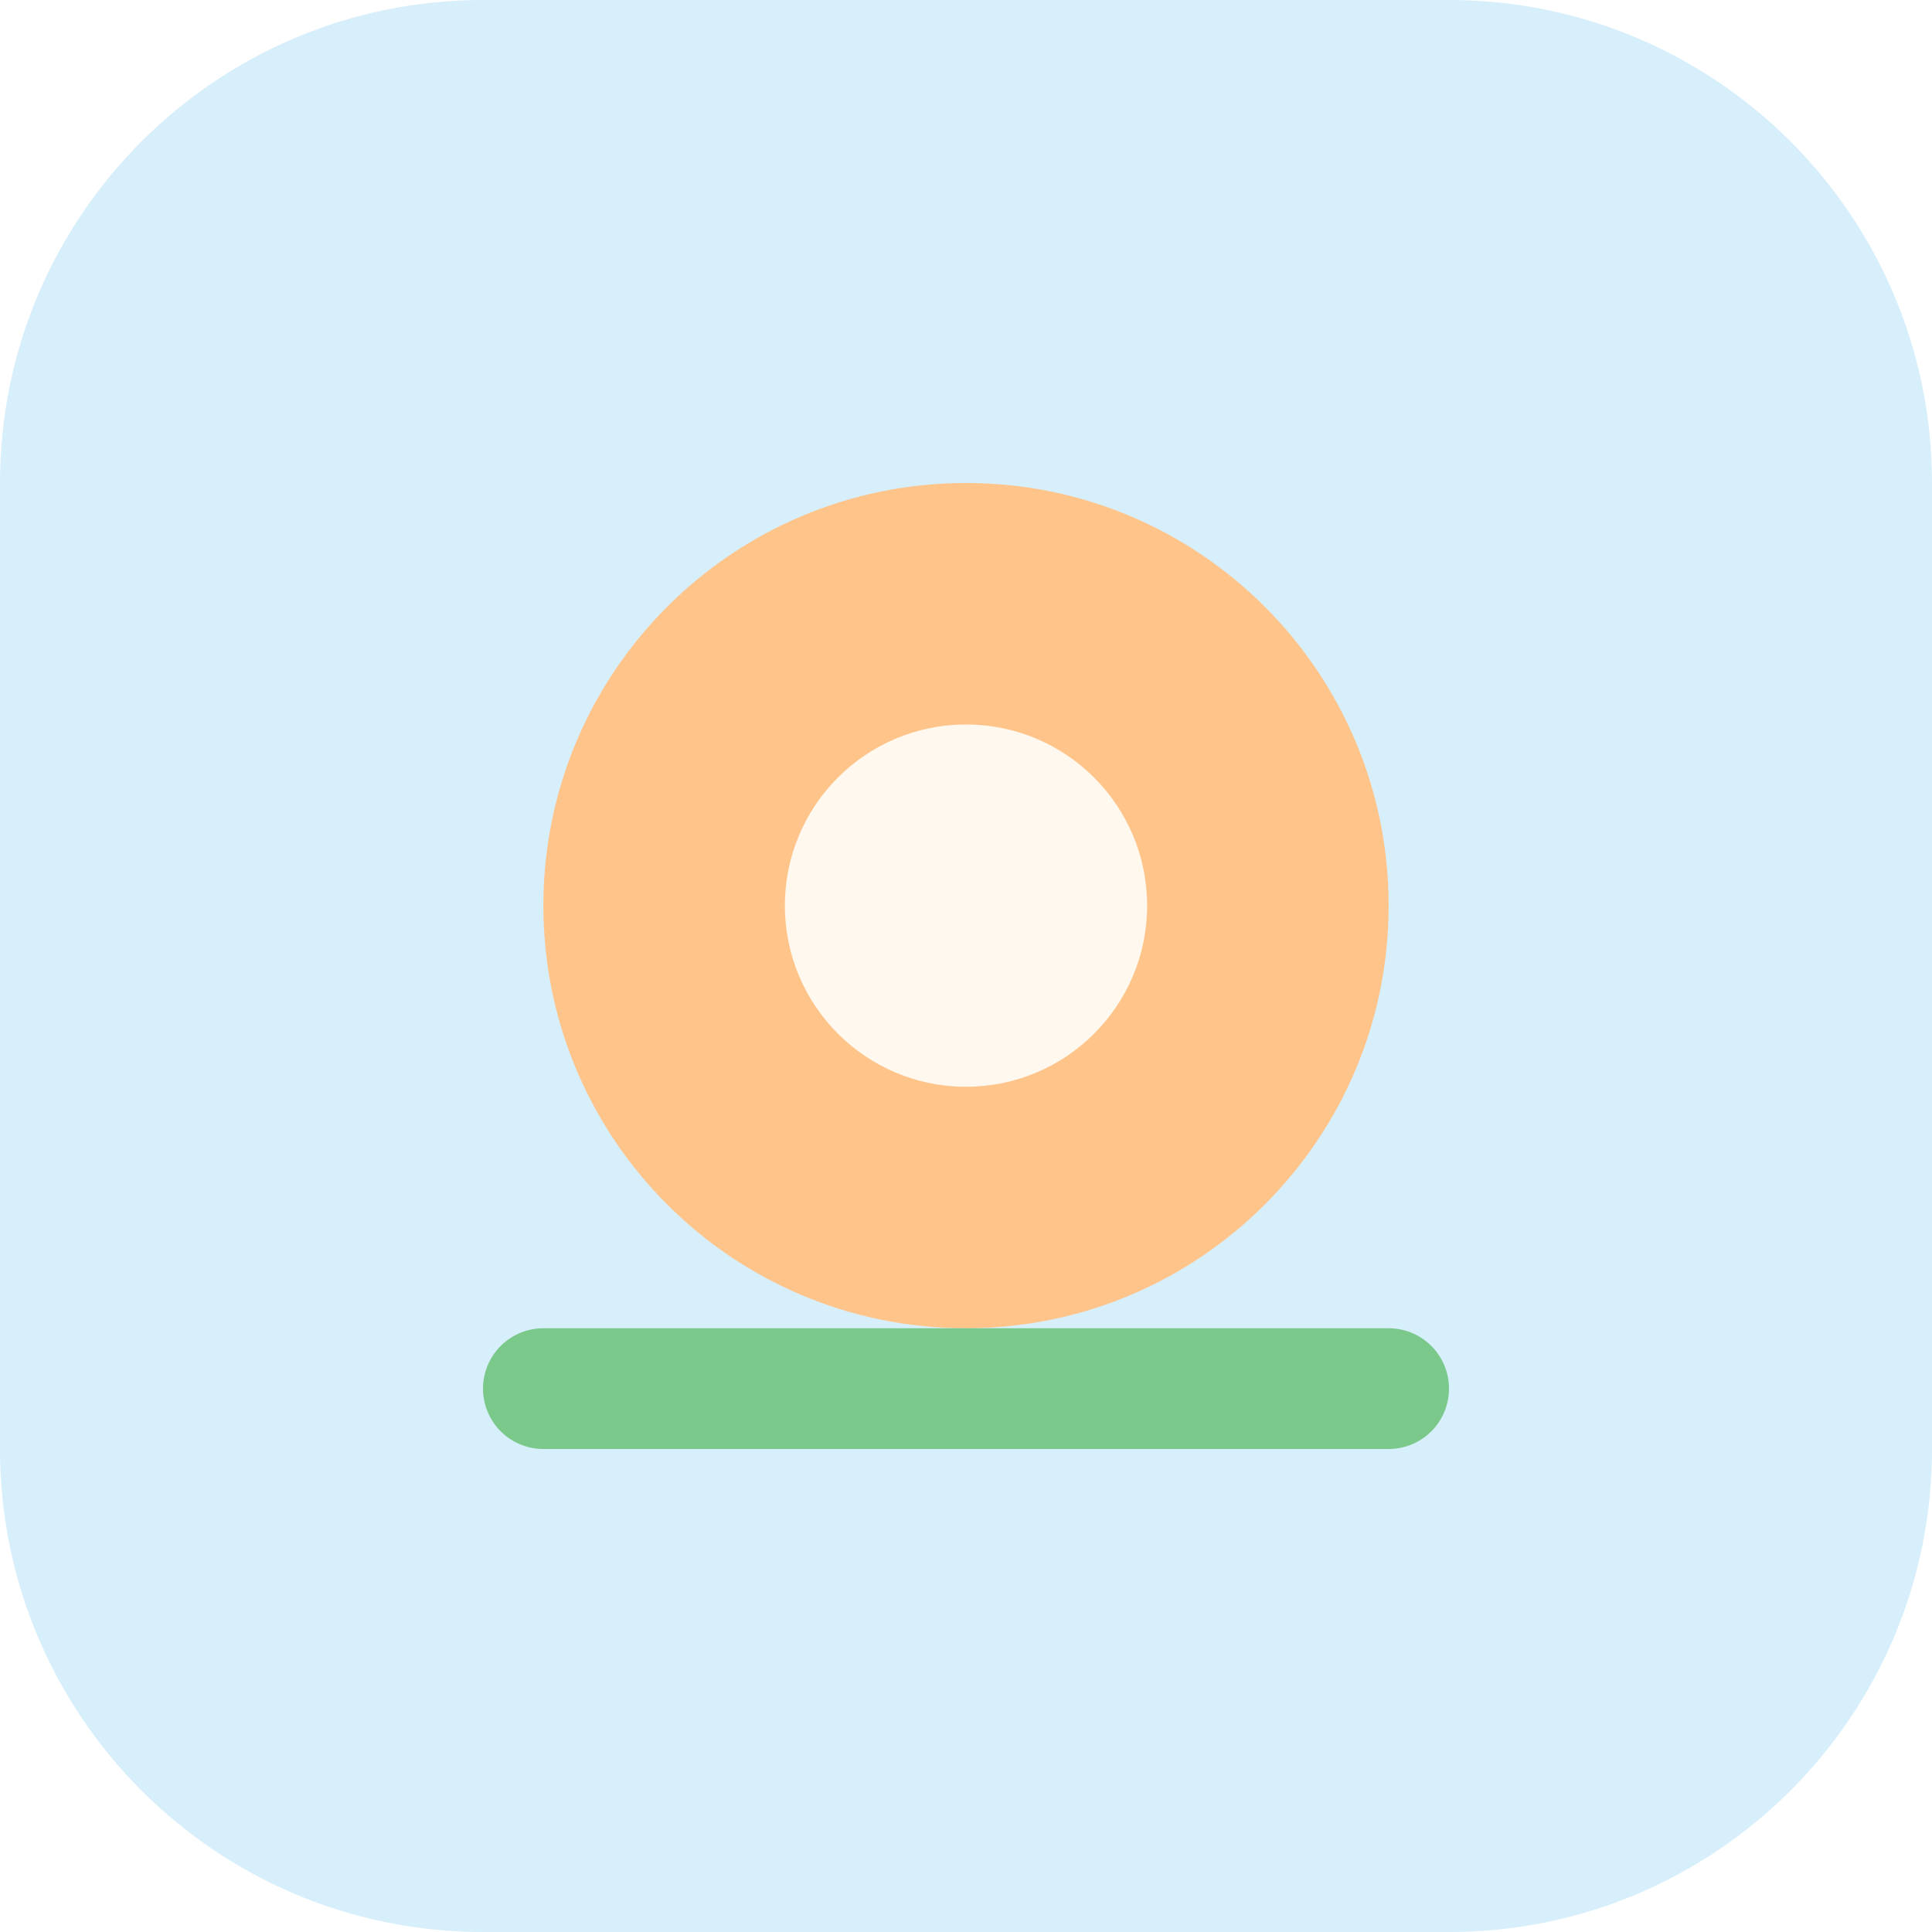
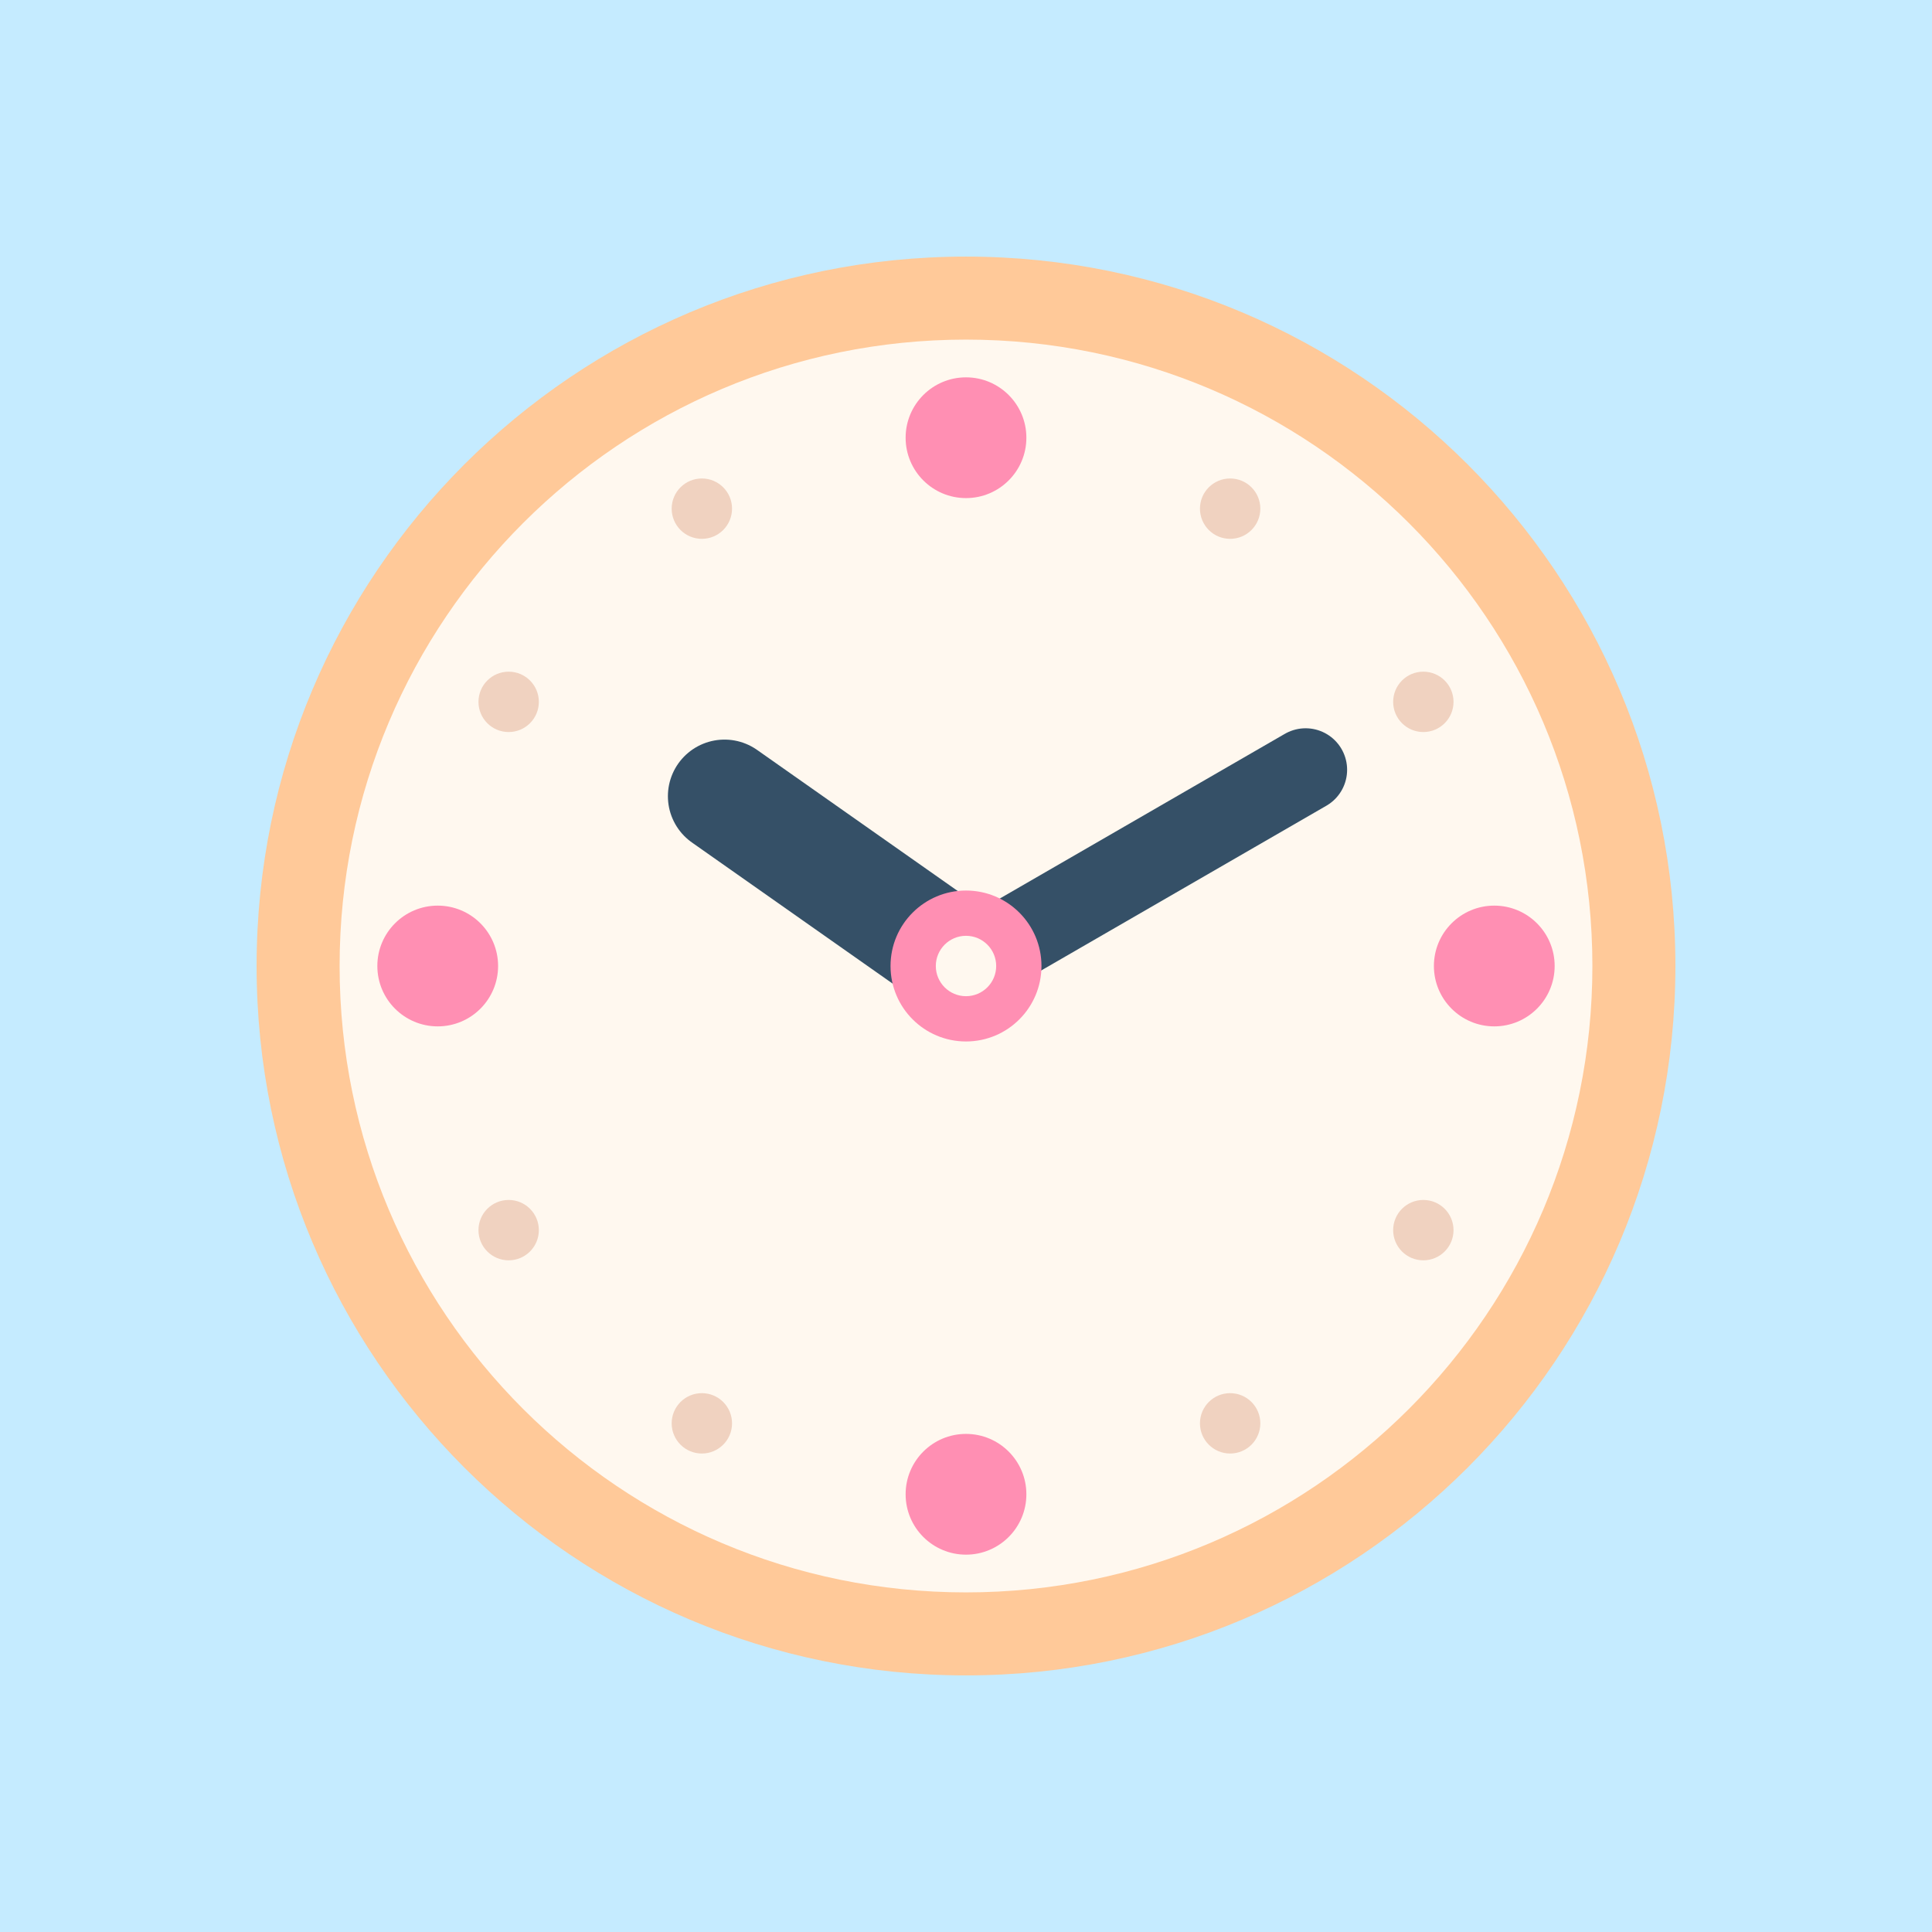
- <svg xmlns="http://www.w3.org/2000/svg" viewBox="0 0 64 64">
-   <rect width="64" height="64" rx="16" fill="#D7EEFB" />
-   <circle cx="32" cy="30" r="14" fill="#FFC48A" />
-   <circle cx="32" cy="30" r="6" fill="#FFF8EF" />
-   <path d="M18 46h28" stroke="#7BC98A" stroke-width="4" stroke-linecap="round" />
+ <svg xmlns="http://www.w3.org/2000/svg" viewBox="0 0 512 512">
+   <rect width="512" height="512" fill="#C5EBFF" />
+   <circle cx="256" cy="256" r="188" fill="#FFC999" />
+   <circle cx="256" cy="256" r="166" fill="#FFF8EF" />
+   <g fill="#FF8FB3">
+     <circle cx="256" cy="116" r="16" />
+     <circle cx="396" cy="256" r="16" />
+     <circle cx="256" cy="396" r="16" />
+     <circle cx="116" cy="256" r="16" />
+   </g>
+   <g fill="#F0D2C0">
+     <circle cx="326" cy="134.8" r="8" />
+     <circle cx="377.2" cy="186" r="8" />
+     <circle cx="377.2" cy="326" r="8" />
+     <circle cx="326" cy="377.2" r="8" />
+     <circle cx="186" cy="377.2" r="8" />
+     <circle cx="134.8" cy="326" r="8" />
+     <circle cx="134.8" cy="186" r="8" />
+     <circle cx="186" cy="134.8" r="8" />
+   </g>
+   <line x1="256" y1="256" x2="192" y2="211" stroke="#355067" stroke-width="30" stroke-linecap="round" />
+   <line x1="256" y1="256" x2="346" y2="204" stroke="#355067" stroke-width="22" stroke-linecap="round" />
+   <circle cx="256" cy="256" r="20" fill="#FF8FB3" />
+   <circle cx="256" cy="256" r="8" fill="#FFF8EF" />
</svg>
